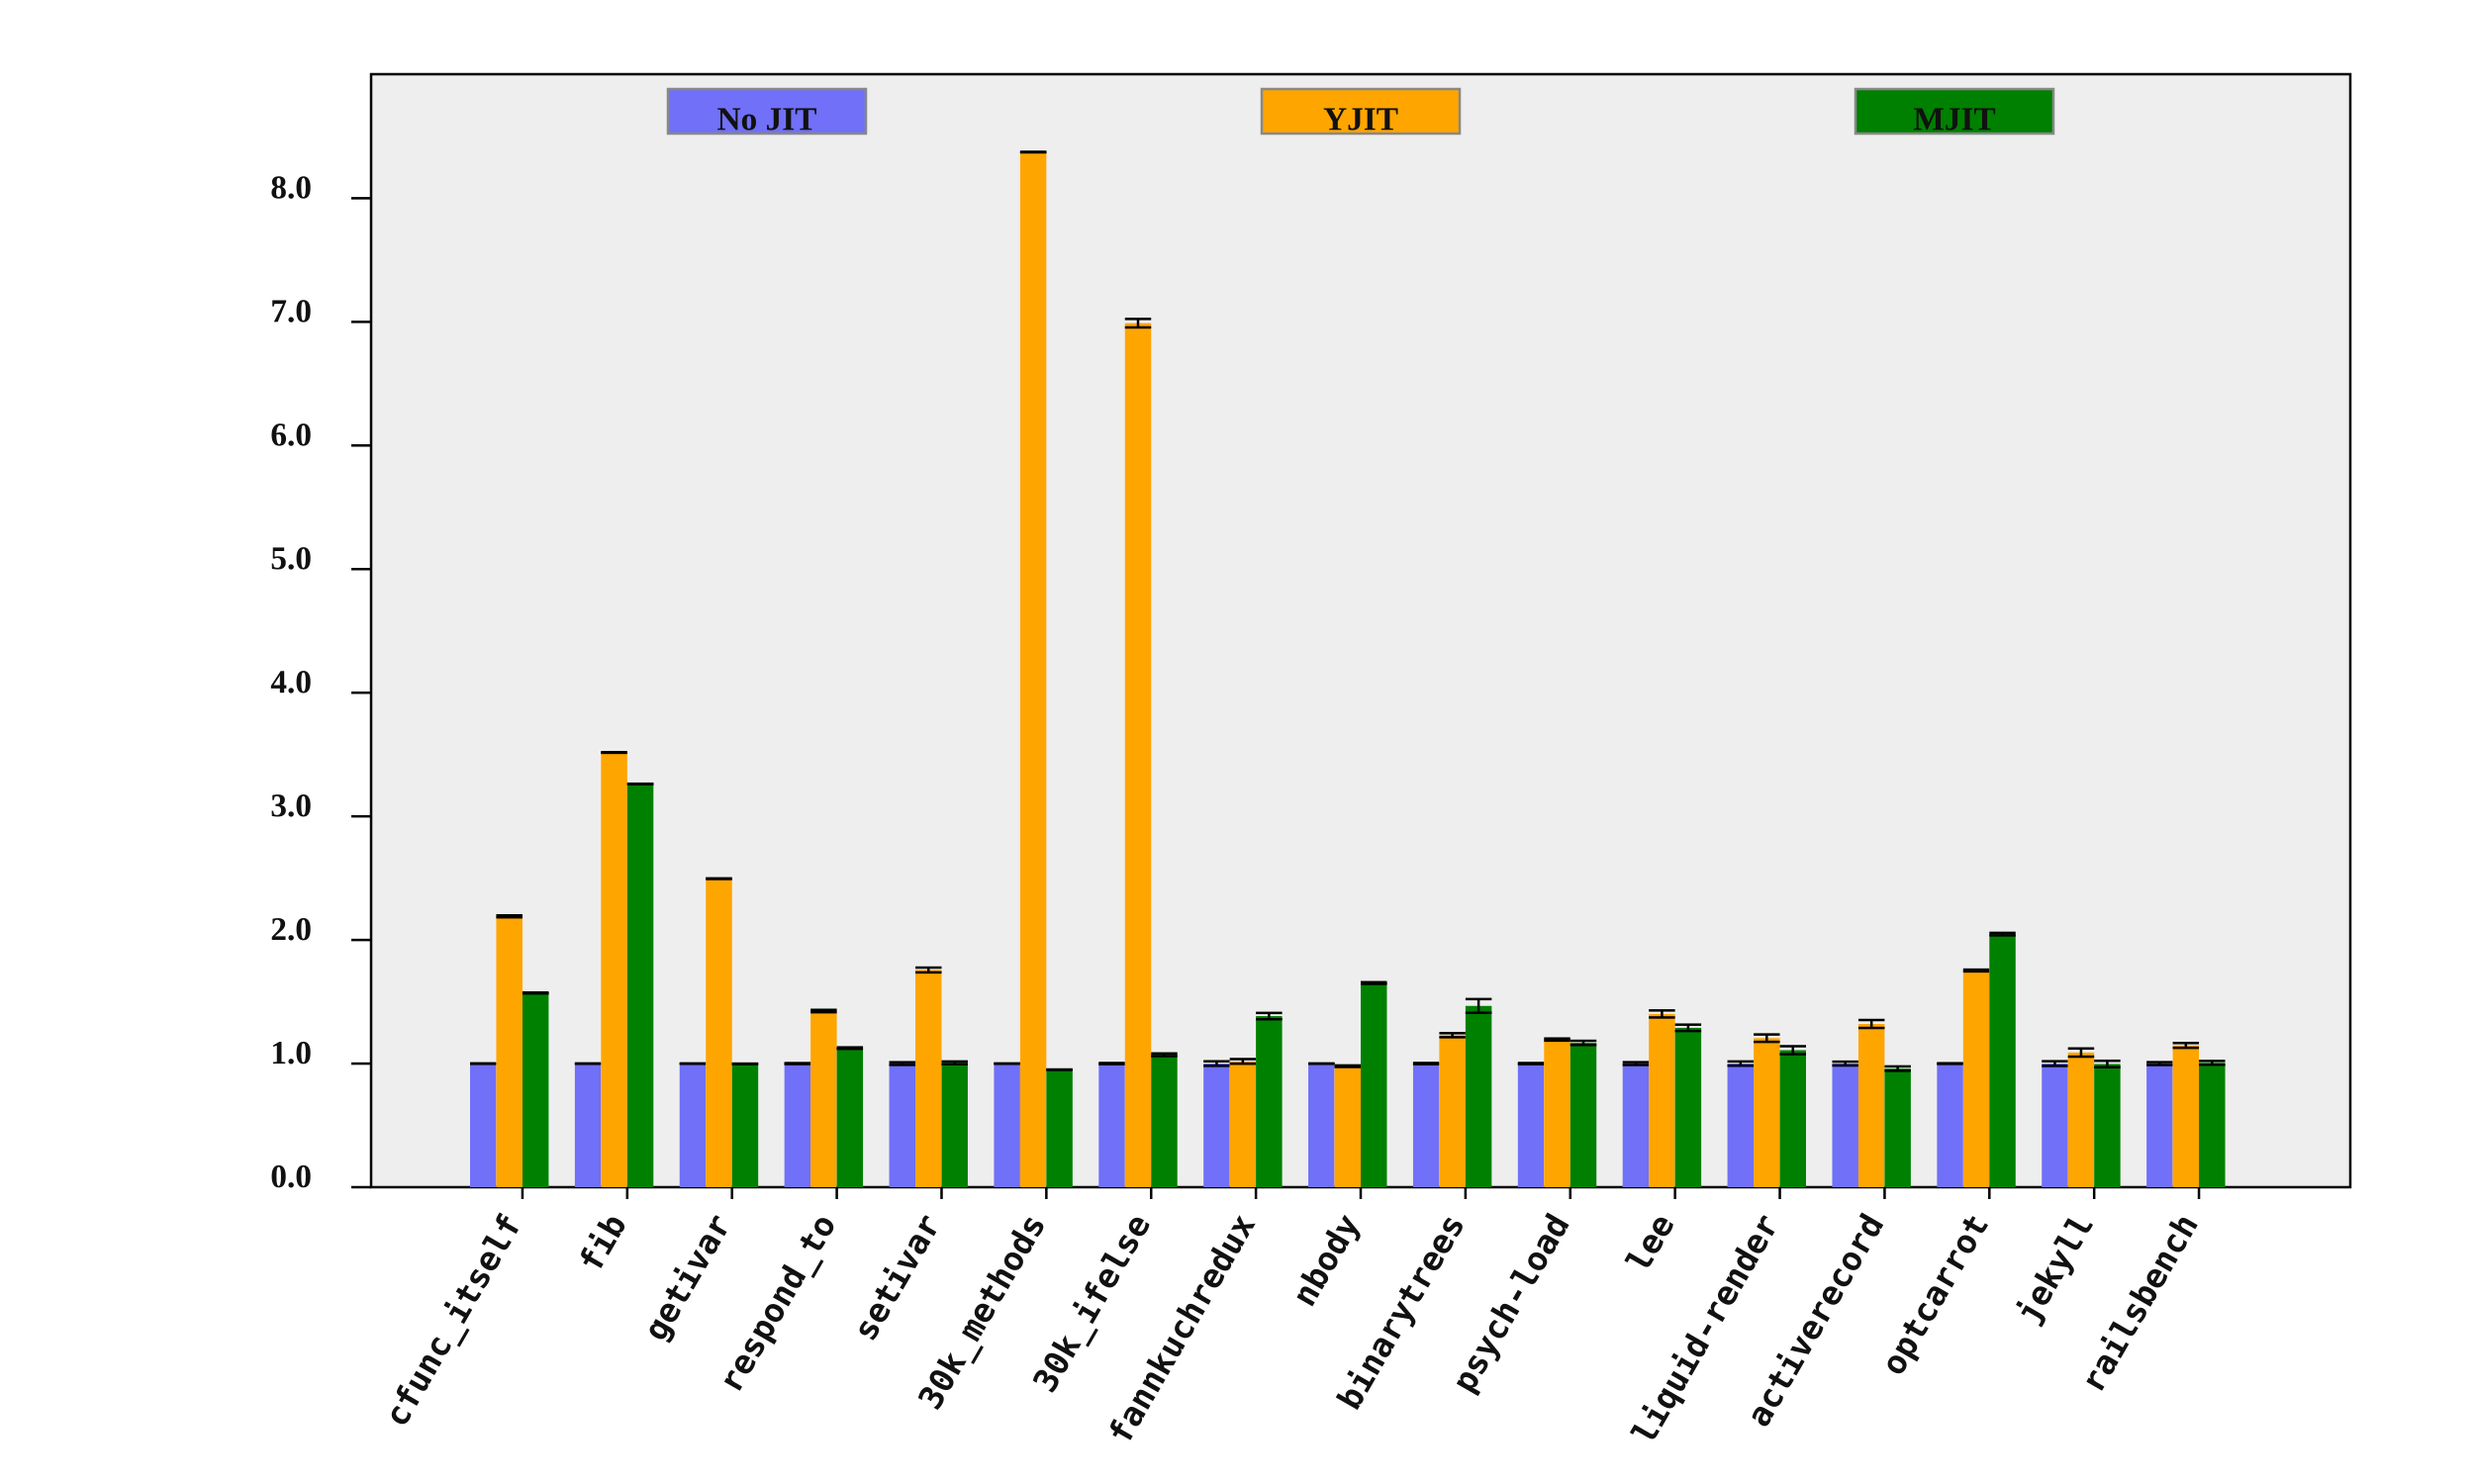
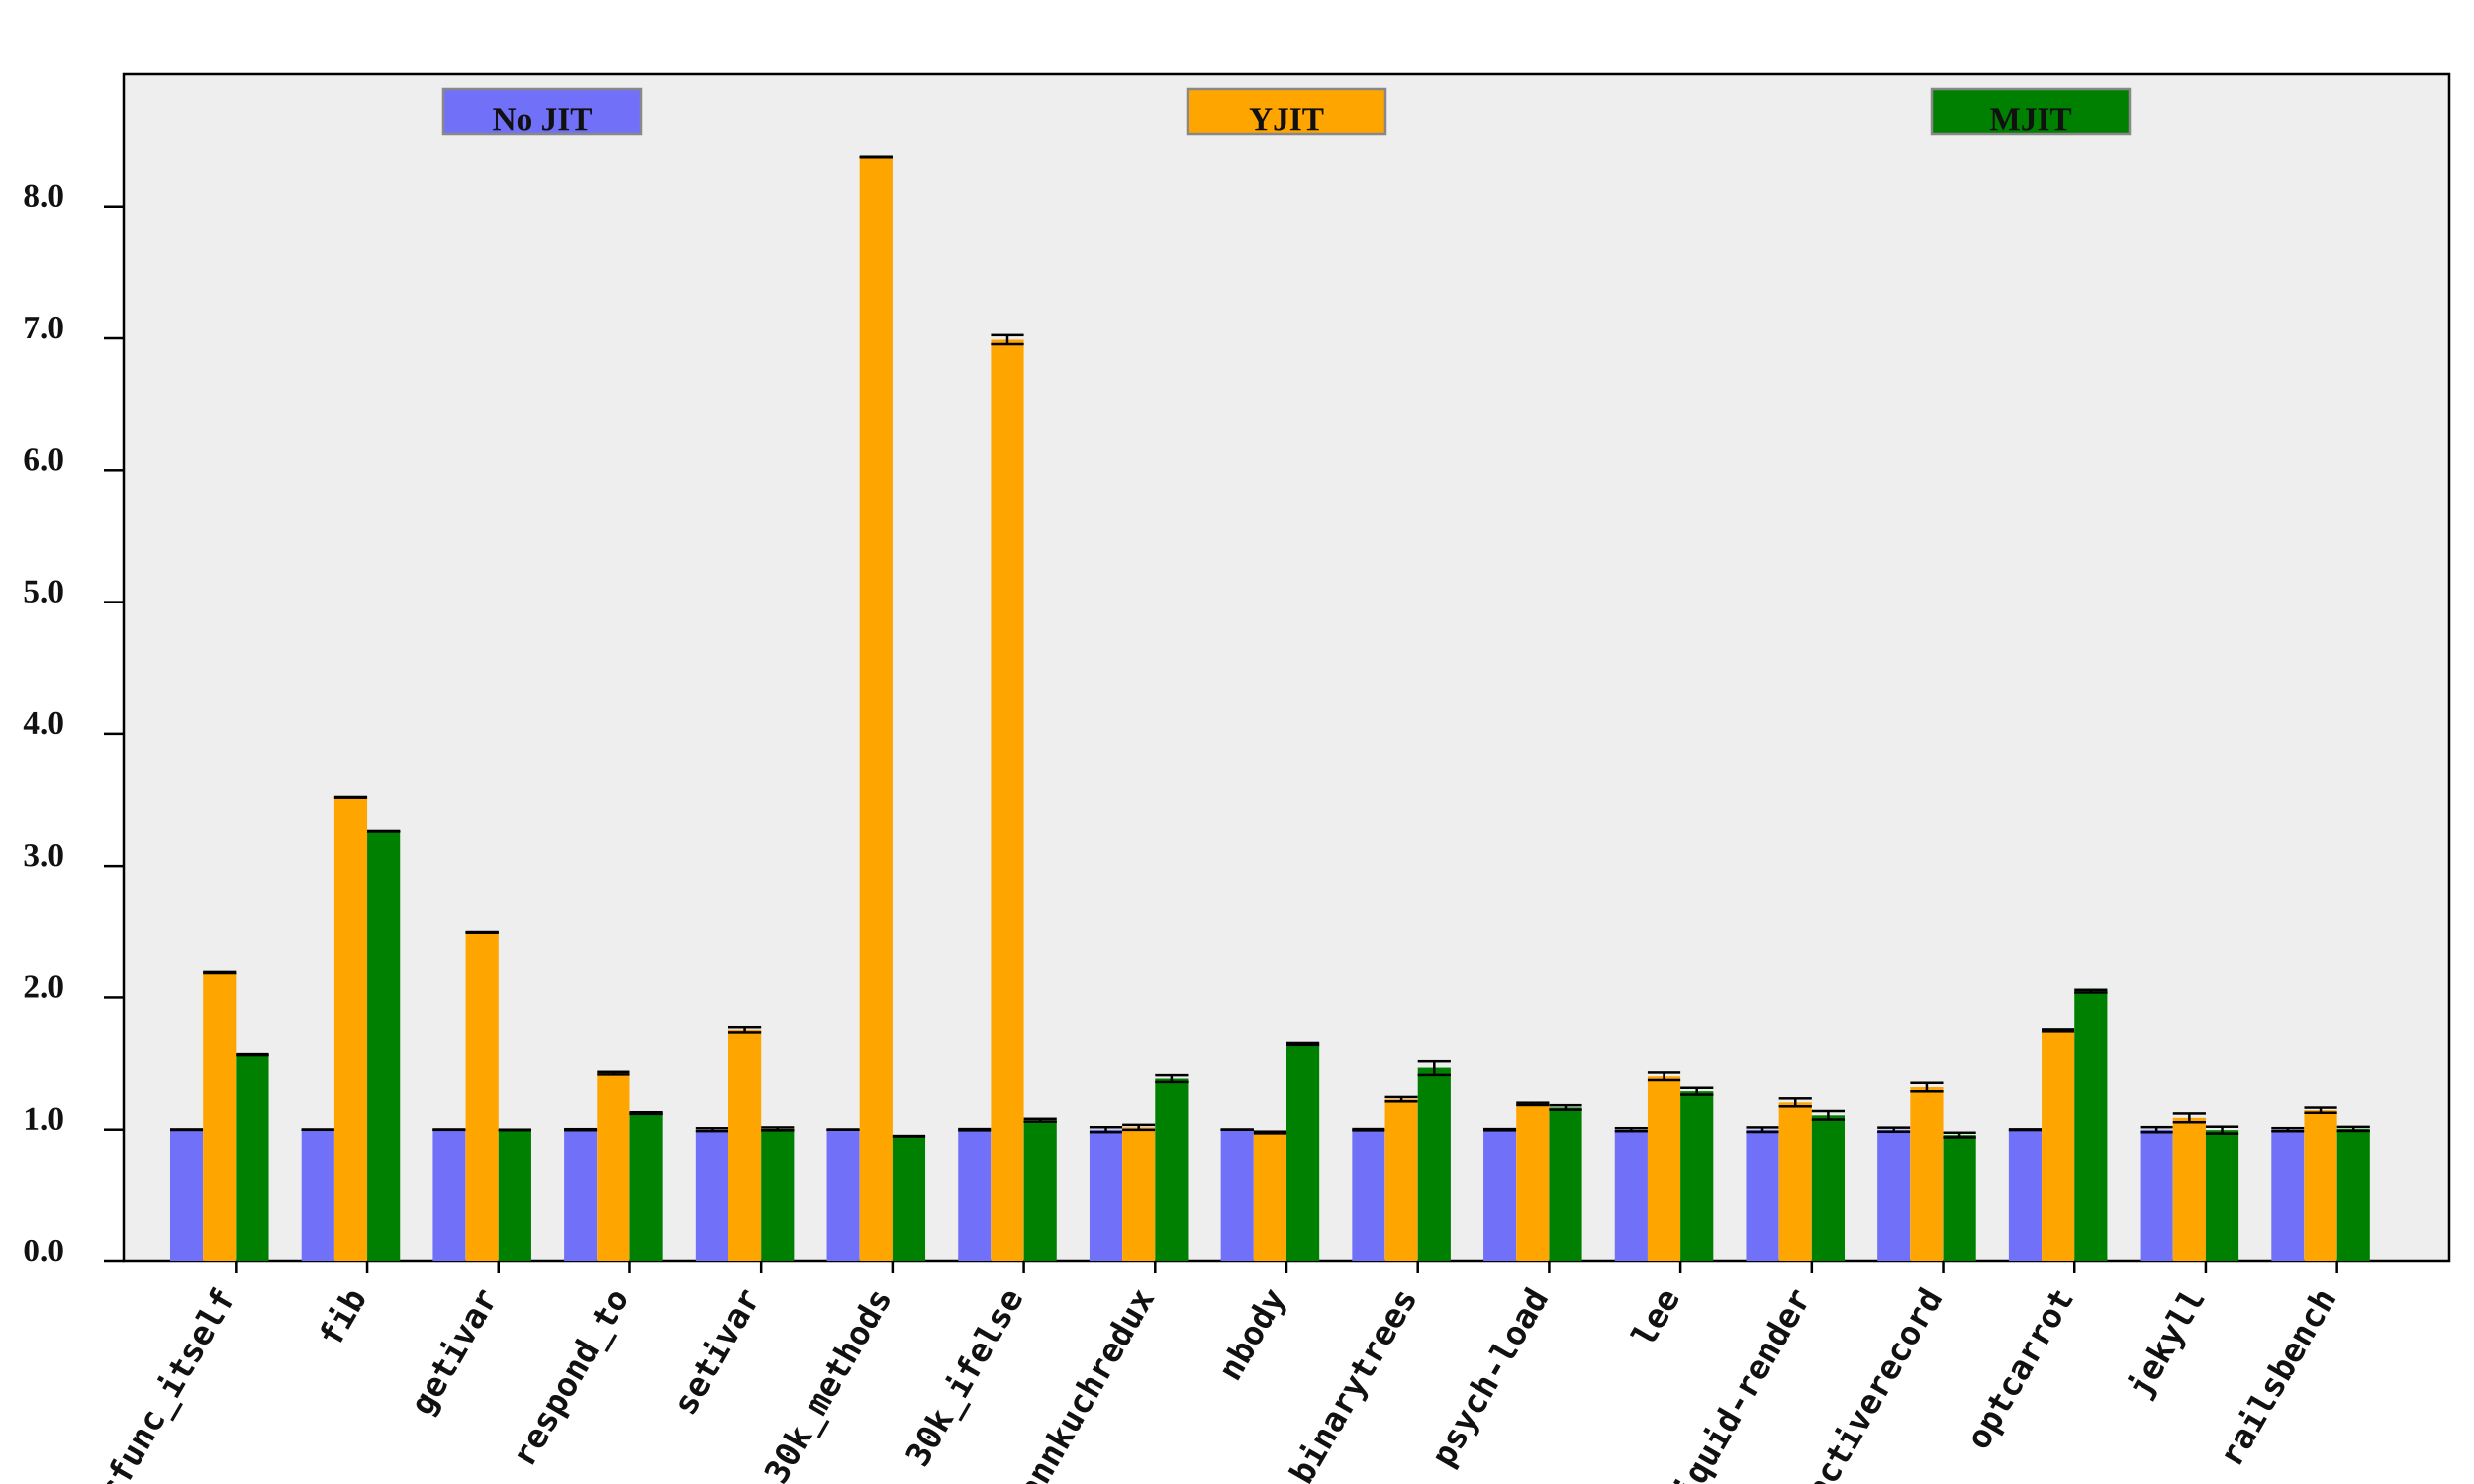
<svg xmlns="http://www.w3.org/2000/svg" viewBox="0 0 1000 600" width="100%" height="100%">
-   <rect x="150.0" y="30.0" width="800" height="450.0" stroke="#000" fill="#EEE" />
-   <line x1="142.0" y1="480.0" x2="150.0" y2="480.0" stroke="#000" />
-   <text x="126.0" y="480.0" text-anchor="end" font-weight="bold" font-size="small" fill="#111">
+   <rect x="50.0" y="30.0" width="940.0" height="480" stroke="#000" fill="#EEE" />
+   <line x1="42.0" y1="510" x2="50.0" y2="510" stroke="#000" />
+   <text x="26" y="510" text-anchor="end" font-weight="bold" font-size="small" fill="#111">
0.0
</text>
-   <line x1="142.0" y1="430.019" x2="150.0" y2="430.019" stroke="#000" />
-   <text x="126.0" y="430.019" text-anchor="end" font-weight="bold" font-size="small" fill="#111">
+   <line x1="42.0" y1="456.687" x2="50.0" y2="456.687" stroke="#000" />
+   <text x="26" y="456.687" text-anchor="end" font-weight="bold" font-size="small" fill="#111">
1.0
</text>
-   <line x1="142.0" y1="380.038" x2="150.0" y2="380.038" stroke="#000" />
-   <text x="126.0" y="380.038" text-anchor="end" font-weight="bold" font-size="small" fill="#111">
+   <line x1="42.0" y1="403.374" x2="50.0" y2="403.374" stroke="#000" />
+   <text x="26" y="403.374" text-anchor="end" font-weight="bold" font-size="small" fill="#111">
2.0
</text>
-   <line x1="142.0" y1="330.057" x2="150.0" y2="330.057" stroke="#000" />
-   <text x="126.0" y="330.057" text-anchor="end" font-weight="bold" font-size="small" fill="#111">
+   <line x1="42.0" y1="350.061" x2="50.0" y2="350.061" stroke="#000" />
+   <text x="26" y="350.061" text-anchor="end" font-weight="bold" font-size="small" fill="#111">
3.0
</text>
-   <line x1="142.0" y1="280.076" x2="150.0" y2="280.076" stroke="#000" />
-   <text x="126.0" y="280.076" text-anchor="end" font-weight="bold" font-size="small" fill="#111">
+   <line x1="42.0" y1="296.748" x2="50.0" y2="296.748" stroke="#000" />
+   <text x="26" y="296.748" text-anchor="end" font-weight="bold" font-size="small" fill="#111">
4.0
</text>
-   <line x1="142.0" y1="230.095" x2="150.0" y2="230.095" stroke="#000" />
-   <text x="126.0" y="230.095" text-anchor="end" font-weight="bold" font-size="small" fill="#111">
+   <line x1="42.0" y1="243.435" x2="50.0" y2="243.435" stroke="#000" />
+   <text x="26" y="243.435" text-anchor="end" font-weight="bold" font-size="small" fill="#111">
5.0
</text>
-   <line x1="142.0" y1="180.114" x2="150.0" y2="180.114" stroke="#000" />
-   <text x="126.0" y="180.114" text-anchor="end" font-weight="bold" font-size="small" fill="#111">
+   <line x1="42.0" y1="190.122" x2="50.0" y2="190.122" stroke="#000" />
+   <text x="26" y="190.122" text-anchor="end" font-weight="bold" font-size="small" fill="#111">
6.0
</text>
-   <line x1="142.0" y1="130.133" x2="150.0" y2="130.133" stroke="#000" />
-   <text x="126.0" y="130.133" text-anchor="end" font-weight="bold" font-size="small" fill="#111">
+   <line x1="42.0" y1="136.809" x2="50.0" y2="136.809" stroke="#000" />
+   <text x="26" y="136.809" text-anchor="end" font-weight="bold" font-size="small" fill="#111">
7.0
</text>
-   <line x1="142.0" y1="80.152" x2="150.0" y2="80.152" stroke="#000" />
-   <text x="126.0" y="80.152" text-anchor="end" font-weight="bold" font-size="small" fill="#111">
+   <line x1="42.0" y1="83.496" x2="50.0" y2="83.496" stroke="#000" />
+   <text x="26" y="83.496" text-anchor="end" font-weight="bold" font-size="small" fill="#111">
8.0
</text>
-   <rect x="270.0" y="36" width="80.0" height="18.0" fill="#7070f8" stroke="#888" />
-   <text x="310.0" y="52.5" font-size="small" text-anchor="middle" font-weight="bold" fill="#111">
+   <rect x="179.2" y="36" width="80.0" height="18.0" fill="#7070f8" stroke="#888" />
+   <text x="219.2" y="52.5" font-size="small" text-anchor="middle" font-weight="bold" fill="#111">
No JIT
</text>
-   <rect x="510.0" y="36" width="80.0" height="18.0" fill="orange" stroke="#888" />
-   <text x="550.0" y="52.5" font-size="small" text-anchor="middle" font-weight="bold" fill="#111">
+   <rect x="480" y="36" width="80.0" height="18.0" fill="orange" stroke="#888" />
+   <text x="520" y="52.5" font-size="small" text-anchor="middle" font-weight="bold" fill="#111">
YJIT
</text>
-   <rect x="750.0" y="36" width="80.0" height="18.0" fill="green" stroke="#888" />
-   <text x="790.0" y="52.5" font-size="small" text-anchor="middle" font-weight="bold" fill="#111">
+   <rect x="780.8" y="36" width="80.0" height="18.0" fill="green" stroke="#888" />
+   <text x="820.8" y="52.5" font-size="small" text-anchor="middle" font-weight="bold" fill="#111">
MJIT
</text>
-   <rect x="190.0" y="430.019" width="10.588" height="49.981" fill="#7070f8" />
-   <line x1="190.0" y1="429.933" x2="200.588" y2="429.933" stroke="#000" />
-   <line x1="190.0" y1="430.105" x2="200.588" y2="430.105" stroke="#000" />
-   <line x1="195.294" y1="429.933" x2="195.294" y2="430.105" stroke="#000" />
-   <rect x="200.588" y="370.489" width="10.588" height="109.511" fill="orange" />
-   <line x1="200.588" y1="370.098" x2="211.176" y2="370.098" stroke="#000" />
-   <line x1="200.588" y1="370.881" x2="211.176" y2="370.881" stroke="#000" />
-   <line x1="205.882" y1="370.098" x2="205.882" y2="370.881" stroke="#000" />
-   <rect x="211.176" y="401.476" width="10.588" height="78.524" fill="green" />
-   <line x1="211.176" y1="401.294" x2="221.765" y2="401.294" stroke="#000" />
-   <line x1="211.176" y1="401.658" x2="221.765" y2="401.658" stroke="#000" />
-   <line x1="216.471" y1="401.294" x2="216.471" y2="401.658" stroke="#000" />
-   <line x1="211.176" y1="480.0" x2="211.176" y2="484.8" stroke="#000" />
-   <text x="211.176" y="494.4" fill="#111" font-size="small" font-family="monospace" font-weight="bold" text-anchor="end" transform="rotate(-60, 211.1765, 494.4)">
+   <rect x="68.8" y="456.687" width="13.271" height="53.313" fill="#7070f8" />
+   <line x1="68.8" y1="456.595" x2="82.071" y2="456.595" stroke="#000" />
+   <line x1="68.8" y1="456.779" x2="82.071" y2="456.779" stroke="#000" />
+   <line x1="75.435" y1="456.595" x2="75.435" y2="456.779" stroke="#000" />
+   <rect x="82.071" y="393.189" width="13.271" height="116.811" fill="orange" />
+   <line x1="82.071" y1="392.771" x2="95.341" y2="392.771" stroke="#000" />
+   <line x1="82.071" y1="393.606" x2="95.341" y2="393.606" stroke="#000" />
+   <line x1="88.706" y1="392.771" x2="88.706" y2="393.606" stroke="#000" />
+   <rect x="95.341" y="426.241" width="13.271" height="83.759" fill="green" />
+   <line x1="95.341" y1="426.047" x2="108.612" y2="426.047" stroke="#000" />
+   <line x1="95.341" y1="426.435" x2="108.612" y2="426.435" stroke="#000" />
+   <line x1="101.976" y1="426.047" x2="101.976" y2="426.435" stroke="#000" />
+   <line x1="95.341" y1="510.0" x2="95.341" y2="514.8" stroke="#000" />
+   <text x="95.341" y="524.4" fill="#111" font-size="small" font-family="monospace" font-weight="bold" text-anchor="end" transform="rotate(-60, 95.34118, 524.4)">
cfunc_itself
</text>
-   <rect x="232.353" y="430.019" width="10.588" height="49.981" fill="#7070f8" />
-   <line x1="232.353" y1="430.002" x2="242.941" y2="430.002" stroke="#000" />
-   <line x1="232.353" y1="430.036" x2="242.941" y2="430.036" stroke="#000" />
-   <line x1="237.647" y1="430.002" x2="237.647" y2="430.036" stroke="#000" />
-   <rect x="242.941" y="304.244" width="10.588" height="175.756" fill="orange" />
-   <line x1="242.941" y1="304.123" x2="253.529" y2="304.123" stroke="#000" />
-   <line x1="242.941" y1="304.365" x2="253.529" y2="304.365" stroke="#000" />
-   <line x1="248.235" y1="304.123" x2="248.235" y2="304.365" stroke="#000" />
-   <rect x="253.529" y="316.946" width="10.588" height="163.054" fill="green" />
-   <line x1="253.529" y1="316.864" x2="264.118" y2="316.864" stroke="#000" />
-   <line x1="253.529" y1="317.028" x2="264.118" y2="317.028" stroke="#000" />
-   <line x1="258.824" y1="316.864" x2="258.824" y2="317.028" stroke="#000" />
-   <line x1="253.529" y1="480.0" x2="253.529" y2="484.8" stroke="#000" />
-   <text x="253.529" y="494.4" fill="#111" font-size="small" font-family="monospace" font-weight="bold" text-anchor="end" transform="rotate(-60, 253.5294, 494.4)">
+   <rect x="121.882" y="456.687" width="13.271" height="53.313" fill="#7070f8" />
+   <line x1="121.882" y1="456.668" x2="135.153" y2="456.668" stroke="#000" />
+   <line x1="121.882" y1="456.706" x2="135.153" y2="456.706" stroke="#000" />
+   <line x1="128.518" y1="456.668" x2="128.518" y2="456.706" stroke="#000" />
+   <rect x="135.153" y="322.527" width="13.271" height="187.473" fill="orange" />
+   <line x1="135.153" y1="322.398" x2="148.424" y2="322.398" stroke="#000" />
+   <line x1="135.153" y1="322.656" x2="148.424" y2="322.656" stroke="#000" />
+   <line x1="141.788" y1="322.398" x2="141.788" y2="322.656" stroke="#000" />
+   <rect x="148.424" y="336.076" width="13.271" height="173.924" fill="green" />
+   <line x1="148.424" y1="335.988" x2="161.694" y2="335.988" stroke="#000" />
+   <line x1="148.424" y1="336.163" x2="161.694" y2="336.163" stroke="#000" />
+   <line x1="155.059" y1="335.988" x2="155.059" y2="336.163" stroke="#000" />
+   <line x1="148.424" y1="510.0" x2="148.424" y2="514.8" stroke="#000" />
+   <text x="148.424" y="524.4" fill="#111" font-size="small" font-family="monospace" font-weight="bold" text-anchor="end" transform="rotate(-60, 148.4235, 524.4)">
fib
</text>
-   <rect x="274.706" y="430.019" width="10.588" height="49.981" fill="#7070f8" />
-   <line x1="274.706" y1="429.976" x2="285.294" y2="429.976" stroke="#000" />
-   <line x1="274.706" y1="430.062" x2="285.294" y2="430.062" stroke="#000" />
-   <line x1="280.0" y1="429.976" x2="280.0" y2="430.062" stroke="#000" />
-   <rect x="285.294" y="355.262" width="10.588" height="124.738" fill="orange" />
-   <line x1="285.294" y1="355.137" x2="295.882" y2="355.137" stroke="#000" />
-   <line x1="285.294" y1="355.387" x2="295.882" y2="355.387" stroke="#000" />
-   <line x1="290.588" y1="355.137" x2="290.588" y2="355.387" stroke="#000" />
-   <rect x="295.882" y="430.111" width="10.588" height="49.889" fill="green" />
-   <line x1="295.882" y1="430.027" x2="306.471" y2="430.027" stroke="#000" />
-   <line x1="295.882" y1="430.195" x2="306.471" y2="430.195" stroke="#000" />
-   <line x1="301.176" y1="430.027" x2="301.176" y2="430.195" stroke="#000" />
-   <line x1="295.882" y1="480.0" x2="295.882" y2="484.8" stroke="#000" />
-   <text x="295.882" y="494.4" fill="#111" font-size="small" font-family="monospace" font-weight="bold" text-anchor="end" transform="rotate(-60, 295.8824, 494.4)">
+   <rect x="174.965" y="456.687" width="13.271" height="53.313" fill="#7070f8" />
+   <line x1="174.965" y1="456.641" x2="188.235" y2="456.641" stroke="#000" />
+   <line x1="174.965" y1="456.733" x2="188.235" y2="456.733" stroke="#000" />
+   <line x1="181.6" y1="456.641" x2="181.6" y2="456.733" stroke="#000" />
+   <rect x="188.235" y="376.946" width="13.271" height="133.054" fill="orange" />
+   <line x1="188.235" y1="376.813" x2="201.506" y2="376.813" stroke="#000" />
+   <line x1="188.235" y1="377.08" x2="201.506" y2="377.08" stroke="#000" />
+   <line x1="194.871" y1="376.813" x2="194.871" y2="377.08" stroke="#000" />
+   <rect x="201.506" y="456.785" width="13.271" height="53.215" fill="green" />
+   <line x1="201.506" y1="456.696" x2="214.776" y2="456.696" stroke="#000" />
+   <line x1="201.506" y1="456.874" x2="214.776" y2="456.874" stroke="#000" />
+   <line x1="208.141" y1="456.696" x2="208.141" y2="456.874" stroke="#000" />
+   <line x1="201.506" y1="510.0" x2="201.506" y2="514.8" stroke="#000" />
+   <text x="201.506" y="524.4" fill="#111" font-size="small" font-family="monospace" font-weight="bold" text-anchor="end" transform="rotate(-60, 201.5059, 524.4)">
getivar
</text>
-   <rect x="317.059" y="430.019" width="10.588" height="49.981" fill="#7070f8" />
-   <line x1="317.059" y1="429.826" x2="327.647" y2="429.826" stroke="#000" />
-   <line x1="317.059" y1="430.212" x2="327.647" y2="430.212" stroke="#000" />
-   <line x1="322.353" y1="429.826" x2="322.353" y2="430.212" stroke="#000" />
-   <rect x="327.647" y="408.78" width="10.588" height="71.22" fill="orange" />
-   <line x1="327.647" y1="408.299" x2="338.235" y2="408.299" stroke="#000" />
-   <line x1="327.647" y1="409.26" x2="338.235" y2="409.26" stroke="#000" />
-   <line x1="332.941" y1="408.299" x2="332.941" y2="409.26" stroke="#000" />
-   <rect x="338.235" y="423.763" width="10.588" height="56.237" fill="green" />
-   <line x1="338.235" y1="423.466" x2="348.824" y2="423.466" stroke="#000" />
-   <line x1="338.235" y1="424.06" x2="348.824" y2="424.06" stroke="#000" />
-   <line x1="343.529" y1="423.466" x2="343.529" y2="424.06" stroke="#000" />
-   <line x1="338.235" y1="480.0" x2="338.235" y2="484.8" stroke="#000" />
-   <text x="338.235" y="494.4" fill="#111" font-size="small" font-family="monospace" font-weight="bold" text-anchor="end" transform="rotate(-60, 338.2353, 494.4)">
+   <rect x="228.047" y="456.687" width="13.271" height="53.313" fill="#7070f8" />
+   <line x1="228.047" y1="456.481" x2="241.318" y2="456.481" stroke="#000" />
+   <line x1="228.047" y1="456.893" x2="241.318" y2="456.893" stroke="#000" />
+   <line x1="234.682" y1="456.481" x2="234.682" y2="456.893" stroke="#000" />
+   <rect x="241.318" y="434.032" width="13.271" height="75.968" fill="orange" />
+   <line x1="241.318" y1="433.519" x2="254.588" y2="433.519" stroke="#000" />
+   <line x1="241.318" y1="434.544" x2="254.588" y2="434.544" stroke="#000" />
+   <line x1="247.953" y1="433.519" x2="247.953" y2="434.544" stroke="#000" />
+   <rect x="254.588" y="450.013" width="13.271" height="59.987" fill="green" />
+   <line x1="254.588" y1="449.697" x2="267.859" y2="449.697" stroke="#000" />
+   <line x1="254.588" y1="450.33" x2="267.859" y2="450.33" stroke="#000" />
+   <line x1="261.224" y1="449.697" x2="261.224" y2="450.33" stroke="#000" />
+   <line x1="254.588" y1="510.0" x2="254.588" y2="514.8" stroke="#000" />
+   <text x="254.588" y="524.4" fill="#111" font-size="small" font-family="monospace" font-weight="bold" text-anchor="end" transform="rotate(-60, 254.5882, 524.4)">
respond_to
</text>
-   <rect x="359.412" y="430.019" width="10.588" height="49.981" fill="#7070f8" />
-   <line x1="359.412" y1="429.485" x2="370" y2="429.485" stroke="#000" />
-   <line x1="359.412" y1="430.553" x2="370" y2="430.553" stroke="#000" />
-   <line x1="364.706" y1="429.485" x2="364.706" y2="430.553" stroke="#000" />
-   <rect x="370" y="392.181" width="10.588" height="87.819" fill="orange" />
-   <line x1="370" y1="391.209" x2="380.588" y2="391.209" stroke="#000" />
-   <line x1="370" y1="393.153" x2="380.588" y2="393.153" stroke="#000" />
-   <line x1="375.294" y1="391.209" x2="375.294" y2="393.153" stroke="#000" />
-   <rect x="380.588" y="429.706" width="10.588" height="50.294" fill="green" />
-   <line x1="380.588" y1="429.167" x2="391.176" y2="429.167" stroke="#000" />
-   <line x1="380.588" y1="430.245" x2="391.176" y2="430.245" stroke="#000" />
-   <line x1="385.882" y1="429.167" x2="385.882" y2="430.245" stroke="#000" />
-   <line x1="380.588" y1="480.0" x2="380.588" y2="484.8" stroke="#000" />
-   <text x="380.588" y="494.4" fill="#111" font-size="small" font-family="monospace" font-weight="bold" text-anchor="end" transform="rotate(-60, 380.5882, 494.4)">
+   <rect x="281.129" y="456.687" width="13.271" height="53.313" fill="#7070f8" />
+   <line x1="281.129" y1="456.117" x2="294.4" y2="456.117" stroke="#000" />
+   <line x1="281.129" y1="457.256" x2="294.4" y2="457.256" stroke="#000" />
+   <line x1="287.765" y1="456.117" x2="287.765" y2="457.256" stroke="#000" />
+   <rect x="294.4" y="416.327" width="13.271" height="93.673" fill="orange" />
+   <line x1="294.4" y1="415.29" x2="307.671" y2="415.29" stroke="#000" />
+   <line x1="294.4" y1="417.363" x2="307.671" y2="417.363" stroke="#000" />
+   <line x1="301.035" y1="415.29" x2="301.035" y2="417.363" stroke="#000" />
+   <rect x="307.671" y="456.353" width="13.271" height="53.647" fill="green" />
+   <line x1="307.671" y1="455.779" x2="320.941" y2="455.779" stroke="#000" />
+   <line x1="307.671" y1="456.928" x2="320.941" y2="456.928" stroke="#000" />
+   <line x1="314.306" y1="455.779" x2="314.306" y2="456.928" stroke="#000" />
+   <line x1="307.671" y1="510.0" x2="307.671" y2="514.8" stroke="#000" />
+   <text x="307.671" y="524.4" fill="#111" font-size="small" font-family="monospace" font-weight="bold" text-anchor="end" transform="rotate(-60, 307.6706, 524.4)">
setivar
</text>
-   <rect x="401.765" y="430.019" width="10.588" height="49.981" fill="#7070f8" />
-   <line x1="401.765" y1="430.014" x2="412.353" y2="430.014" stroke="#000" />
-   <line x1="401.765" y1="430.024" x2="412.353" y2="430.024" stroke="#000" />
-   <line x1="407.059" y1="430.014" x2="407.059" y2="430.024" stroke="#000" />
-   <rect x="412.353" y="61.5" width="10.588" height="418.5" fill="orange" />
-   <line x1="412.353" y1="61.399" x2="422.941" y2="61.399" stroke="#000" />
-   <line x1="412.353" y1="61.601" x2="422.941" y2="61.601" stroke="#000" />
-   <line x1="417.647" y1="61.399" x2="417.647" y2="61.601" stroke="#000" />
-   <rect x="422.941" y="432.479" width="10.588" height="47.521" fill="green" />
-   <line x1="422.941" y1="432.407" x2="433.529" y2="432.407" stroke="#000" />
-   <line x1="422.941" y1="432.551" x2="433.529" y2="432.551" stroke="#000" />
-   <line x1="428.235" y1="432.407" x2="428.235" y2="432.551" stroke="#000" />
-   <line x1="422.941" y1="480.0" x2="422.941" y2="484.8" stroke="#000" />
-   <text x="422.941" y="494.4" fill="#111" font-size="small" font-family="monospace" font-weight="bold" text-anchor="end" transform="rotate(-60, 422.9412, 494.4)">
+   <rect x="334.212" y="456.687" width="13.271" height="53.313" fill="#7070f8" />
+   <line x1="334.212" y1="456.681" x2="347.482" y2="456.681" stroke="#000" />
+   <line x1="334.212" y1="456.693" x2="347.482" y2="456.693" stroke="#000" />
+   <line x1="340.847" y1="456.681" x2="340.847" y2="456.693" stroke="#000" />
+   <rect x="347.482" y="63.6" width="13.271" height="446.4" fill="orange" />
+   <line x1="347.482" y1="63.492" x2="360.753" y2="63.492" stroke="#000" />
+   <line x1="347.482" y1="63.708" x2="360.753" y2="63.708" stroke="#000" />
+   <line x1="354.118" y1="63.492" x2="354.118" y2="63.708" stroke="#000" />
+   <rect x="360.753" y="459.311" width="13.271" height="50.689" fill="green" />
+   <line x1="360.753" y1="459.234" x2="374.024" y2="459.234" stroke="#000" />
+   <line x1="360.753" y1="459.387" x2="374.024" y2="459.387" stroke="#000" />
+   <line x1="367.388" y1="459.234" x2="367.388" y2="459.387" stroke="#000" />
+   <line x1="360.753" y1="510.0" x2="360.753" y2="514.8" stroke="#000" />
+   <text x="360.753" y="524.4" fill="#111" font-size="small" font-family="monospace" font-weight="bold" text-anchor="end" transform="rotate(-60, 360.7529, 524.4)">
30k_methods
</text>
-   <rect x="444.118" y="430.019" width="10.588" height="49.981" fill="#7070f8" />
-   <line x1="444.118" y1="429.786" x2="454.706" y2="429.786" stroke="#000" />
-   <line x1="444.118" y1="430.252" x2="454.706" y2="430.252" stroke="#000" />
-   <line x1="449.412" y1="429.786" x2="449.412" y2="430.252" stroke="#000" />
-   <rect x="454.706" y="130.665" width="10.588" height="349.335" fill="orange" />
-   <line x1="454.706" y1="128.945" x2="465.294" y2="128.945" stroke="#000" />
-   <line x1="454.706" y1="132.385" x2="465.294" y2="132.385" stroke="#000" />
-   <line x1="460" y1="128.945" x2="460" y2="132.385" stroke="#000" />
-   <rect x="465.294" y="426.459" width="10.588" height="53.541" fill="green" />
-   <line x1="465.294" y1="425.922" x2="475.882" y2="425.922" stroke="#000" />
-   <line x1="465.294" y1="426.995" x2="475.882" y2="426.995" stroke="#000" />
-   <line x1="470.588" y1="425.922" x2="470.588" y2="426.995" stroke="#000" />
-   <line x1="465.294" y1="480.0" x2="465.294" y2="484.8" stroke="#000" />
-   <text x="465.294" y="494.4" fill="#111" font-size="small" font-family="monospace" font-weight="bold" text-anchor="end" transform="rotate(-60, 465.2941, 494.4)">
+   <rect x="387.294" y="456.687" width="13.271" height="53.313" fill="#7070f8" />
+   <line x1="387.294" y1="456.439" x2="400.565" y2="456.439" stroke="#000" />
+   <line x1="387.294" y1="456.935" x2="400.565" y2="456.935" stroke="#000" />
+   <line x1="393.929" y1="456.439" x2="393.929" y2="456.935" stroke="#000" />
+   <rect x="400.565" y="137.376" width="13.271" height="372.624" fill="orange" />
+   <line x1="400.565" y1="135.542" x2="413.835" y2="135.542" stroke="#000" />
+   <line x1="400.565" y1="139.211" x2="413.835" y2="139.211" stroke="#000" />
+   <line x1="407.2" y1="135.542" x2="407.2" y2="139.211" stroke="#000" />
+   <rect x="413.835" y="452.889" width="13.271" height="57.111" fill="green" />
+   <line x1="413.835" y1="452.317" x2="427.106" y2="452.317" stroke="#000" />
+   <line x1="413.835" y1="453.462" x2="427.106" y2="453.462" stroke="#000" />
+   <line x1="420.471" y1="452.317" x2="420.471" y2="453.462" stroke="#000" />
+   <line x1="413.835" y1="510.0" x2="413.835" y2="514.8" stroke="#000" />
+   <text x="413.835" y="524.4" fill="#111" font-size="small" font-family="monospace" font-weight="bold" text-anchor="end" transform="rotate(-60, 413.8353, 524.4)">
30k_ifelse
</text>
-   <rect x="486.471" y="430.019" width="10.588" height="49.981" fill="#7070f8" />
-   <line x1="486.471" y1="429.099" x2="497.059" y2="429.099" stroke="#000" />
-   <line x1="486.471" y1="430.939" x2="497.059" y2="430.939" stroke="#000" />
-   <line x1="491.765" y1="429.099" x2="491.765" y2="430.939" stroke="#000" />
-   <rect x="497.059" y="429.136" width="10.588" height="50.864" fill="orange" />
-   <line x1="497.059" y1="428.199" x2="507.647" y2="428.199" stroke="#000" />
-   <line x1="497.059" y1="430.073" x2="507.647" y2="430.073" stroke="#000" />
-   <line x1="502.353" y1="428.199" x2="502.353" y2="430.073" stroke="#000" />
-   <rect x="507.647" y="410.818" width="10.588" height="69.182" fill="green" />
-   <line x1="507.647" y1="409.543" x2="518.235" y2="409.543" stroke="#000" />
-   <line x1="507.647" y1="412.094" x2="518.235" y2="412.094" stroke="#000" />
-   <line x1="512.941" y1="409.543" x2="512.941" y2="412.094" stroke="#000" />
-   <line x1="507.647" y1="480.0" x2="507.647" y2="484.8" stroke="#000" />
-   <text x="507.647" y="494.4" fill="#111" font-size="small" font-family="monospace" font-weight="bold" text-anchor="end" transform="rotate(-60, 507.6471, 494.4)">
+   <rect x="440.376" y="456.687" width="13.271" height="53.313" fill="#7070f8" />
+   <line x1="440.376" y1="455.705" x2="453.647" y2="455.705" stroke="#000" />
+   <line x1="440.376" y1="457.669" x2="453.647" y2="457.669" stroke="#000" />
+   <line x1="447.012" y1="455.705" x2="447.012" y2="457.669" stroke="#000" />
+   <rect x="453.647" y="455.745" width="13.271" height="54.255" fill="orange" />
+   <line x1="453.647" y1="454.745" x2="466.918" y2="454.745" stroke="#000" />
+   <line x1="453.647" y1="456.744" x2="466.918" y2="456.744" stroke="#000" />
+   <line x1="460.282" y1="454.745" x2="460.282" y2="456.744" stroke="#000" />
+   <rect x="466.918" y="436.206" width="13.271" height="73.794" fill="green" />
+   <line x1="466.918" y1="434.846" x2="480.188" y2="434.846" stroke="#000" />
+   <line x1="466.918" y1="437.567" x2="480.188" y2="437.567" stroke="#000" />
+   <line x1="473.553" y1="434.846" x2="473.553" y2="437.567" stroke="#000" />
+   <line x1="466.918" y1="510.0" x2="466.918" y2="514.8" stroke="#000" />
+   <text x="466.918" y="524.4" fill="#111" font-size="small" font-family="monospace" font-weight="bold" text-anchor="end" transform="rotate(-60, 466.9176, 524.4)">
fannkuchredux
</text>
-   <rect x="528.824" y="430.019" width="10.588" height="49.981" fill="#7070f8" />
-   <line x1="528.824" y1="430.009" x2="539.412" y2="430.009" stroke="#000" />
-   <line x1="528.824" y1="430.029" x2="539.412" y2="430.029" stroke="#000" />
-   <line x1="534.118" y1="430.009" x2="534.118" y2="430.029" stroke="#000" />
-   <rect x="539.412" y="431.08" width="10.588" height="48.92" fill="orange" />
-   <line x1="539.412" y1="430.764" x2="550.0" y2="430.764" stroke="#000" />
-   <line x1="539.412" y1="431.397" x2="550.0" y2="431.397" stroke="#000" />
-   <line x1="544.706" y1="430.764" x2="544.706" y2="431.397" stroke="#000" />
-   <rect x="550" y="397.46" width="10.588" height="82.54" fill="green" />
-   <line x1="550" y1="397.115" x2="560.588" y2="397.115" stroke="#000" />
-   <line x1="550" y1="397.805" x2="560.588" y2="397.805" stroke="#000" />
-   <line x1="555.294" y1="397.115" x2="555.294" y2="397.805" stroke="#000" />
-   <line x1="550" y1="480.0" x2="550" y2="484.8" stroke="#000" />
-   <text x="550" y="494.4" fill="#111" font-size="small" font-family="monospace" font-weight="bold" text-anchor="end" transform="rotate(-60, 550, 494.4)">
+   <rect x="493.459" y="456.687" width="13.271" height="53.313" fill="#7070f8" />
+   <line x1="493.459" y1="456.677" x2="506.729" y2="456.677" stroke="#000" />
+   <line x1="493.459" y1="456.697" x2="506.729" y2="456.697" stroke="#000" />
+   <line x1="500.094" y1="456.677" x2="500.094" y2="456.697" stroke="#000" />
+   <rect x="506.729" y="457.819" width="13.271" height="52.181" fill="orange" />
+   <line x1="506.729" y1="457.482" x2="520.0" y2="457.482" stroke="#000" />
+   <line x1="506.729" y1="458.156" x2="520.0" y2="458.156" stroke="#000" />
+   <line x1="513.365" y1="457.482" x2="513.365" y2="458.156" stroke="#000" />
+   <rect x="520" y="421.957" width="13.271" height="88.043" fill="green" />
+   <line x1="520" y1="421.589" x2="533.271" y2="421.589" stroke="#000" />
+   <line x1="520" y1="422.326" x2="533.271" y2="422.326" stroke="#000" />
+   <line x1="526.635" y1="421.589" x2="526.635" y2="422.326" stroke="#000" />
+   <line x1="520" y1="510.0" x2="520" y2="514.8" stroke="#000" />
+   <text x="520" y="524.4" fill="#111" font-size="small" font-family="monospace" font-weight="bold" text-anchor="end" transform="rotate(-60, 520, 524.4)">
nbody
</text>
-   <rect x="571.176" y="430.019" width="10.588" height="49.981" fill="#7070f8" />
-   <line x1="571.176" y1="429.777" x2="581.765" y2="429.777" stroke="#000" />
-   <line x1="571.176" y1="430.261" x2="581.765" y2="430.261" stroke="#000" />
-   <line x1="576.471" y1="429.777" x2="576.471" y2="430.261" stroke="#000" />
-   <rect x="581.765" y="418.547" width="10.588" height="61.453" fill="orange" />
-   <line x1="581.765" y1="417.733" x2="592.353" y2="417.733" stroke="#000" />
-   <line x1="581.765" y1="419.361" x2="592.353" y2="419.361" stroke="#000" />
-   <line x1="587.059" y1="417.733" x2="587.059" y2="419.361" stroke="#000" />
-   <rect x="592.353" y="406.708" width="10.588" height="73.292" fill="green" />
-   <line x1="592.353" y1="403.946" x2="602.941" y2="403.946" stroke="#000" />
-   <line x1="592.353" y1="409.47" x2="602.941" y2="409.47" stroke="#000" />
-   <line x1="597.647" y1="403.946" x2="597.647" y2="409.47" stroke="#000" />
-   <line x1="592.353" y1="480.0" x2="592.353" y2="484.8" stroke="#000" />
-   <text x="592.353" y="494.4" fill="#111" font-size="small" font-family="monospace" font-weight="bold" text-anchor="end" transform="rotate(-60, 592.3529, 494.4)">
+   <rect x="546.541" y="456.687" width="13.271" height="53.313" fill="#7070f8" />
+   <line x1="546.541" y1="456.429" x2="559.812" y2="456.429" stroke="#000" />
+   <line x1="546.541" y1="456.945" x2="559.812" y2="456.945" stroke="#000" />
+   <line x1="553.176" y1="456.429" x2="553.176" y2="456.945" stroke="#000" />
+   <rect x="559.812" y="444.45" width="13.271" height="65.55" fill="orange" />
+   <line x1="559.812" y1="443.582" x2="573.082" y2="443.582" stroke="#000" />
+   <line x1="559.812" y1="445.318" x2="573.082" y2="445.318" stroke="#000" />
+   <line x1="566.447" y1="443.582" x2="566.447" y2="445.318" stroke="#000" />
+   <rect x="573.082" y="431.822" width="13.271" height="78.178" fill="green" />
+   <line x1="573.082" y1="428.875" x2="586.353" y2="428.875" stroke="#000" />
+   <line x1="573.082" y1="434.768" x2="586.353" y2="434.768" stroke="#000" />
+   <line x1="579.718" y1="428.875" x2="579.718" y2="434.768" stroke="#000" />
+   <line x1="573.082" y1="510.0" x2="573.082" y2="514.8" stroke="#000" />
+   <text x="573.082" y="524.4" fill="#111" font-size="small" font-family="monospace" font-weight="bold" text-anchor="end" transform="rotate(-60, 573.0824, 524.4)">
binarytrees
</text>
-   <rect x="613.529" y="430.019" width="10.588" height="49.981" fill="#7070f8" />
-   <line x1="613.529" y1="429.792" x2="624.118" y2="429.792" stroke="#000" />
-   <line x1="613.529" y1="430.246" x2="624.118" y2="430.246" stroke="#000" />
-   <line x1="618.824" y1="429.792" x2="618.824" y2="430.246" stroke="#000" />
-   <rect x="624.118" y="420.307" width="10.588" height="59.693" fill="orange" />
-   <line x1="624.118" y1="419.886" x2="634.706" y2="419.886" stroke="#000" />
-   <line x1="624.118" y1="420.728" x2="634.706" y2="420.728" stroke="#000" />
-   <line x1="629.412" y1="419.886" x2="629.412" y2="420.728" stroke="#000" />
-   <rect x="634.706" y="421.654" width="10.588" height="58.346" fill="green" />
-   <line x1="634.706" y1="420.815" x2="645.294" y2="420.815" stroke="#000" />
-   <line x1="634.706" y1="422.493" x2="645.294" y2="422.493" stroke="#000" />
-   <line x1="640" y1="420.815" x2="640" y2="422.493" stroke="#000" />
-   <line x1="634.706" y1="480.0" x2="634.706" y2="484.8" stroke="#000" />
-   <text x="634.706" y="494.4" fill="#111" font-size="small" font-family="monospace" font-weight="bold" text-anchor="end" transform="rotate(-60, 634.7059, 494.4)">
+   <rect x="599.624" y="456.687" width="13.271" height="53.313" fill="#7070f8" />
+   <line x1="599.624" y1="456.445" x2="612.894" y2="456.445" stroke="#000" />
+   <line x1="599.624" y1="456.929" x2="612.894" y2="456.929" stroke="#000" />
+   <line x1="606.259" y1="456.445" x2="606.259" y2="456.929" stroke="#000" />
+   <rect x="612.894" y="446.327" width="13.271" height="63.673" fill="orange" />
+   <line x1="612.894" y1="445.878" x2="626.165" y2="445.878" stroke="#000" />
+   <line x1="612.894" y1="446.776" x2="626.165" y2="446.776" stroke="#000" />
+   <line x1="619.529" y1="445.878" x2="619.529" y2="446.776" stroke="#000" />
+   <rect x="626.165" y="447.764" width="13.271" height="62.236" fill="green" />
+   <line x1="626.165" y1="446.87" x2="639.435" y2="446.87" stroke="#000" />
+   <line x1="626.165" y1="448.659" x2="639.435" y2="448.659" stroke="#000" />
+   <line x1="632.8" y1="446.87" x2="632.8" y2="448.659" stroke="#000" />
+   <line x1="626.165" y1="510.0" x2="626.165" y2="514.8" stroke="#000" />
+   <text x="626.165" y="524.4" fill="#111" font-size="small" font-family="monospace" font-weight="bold" text-anchor="end" transform="rotate(-60, 626.1647, 524.4)">
psych-load
</text>
-   <rect x="655.882" y="430.019" width="10.588" height="49.981" fill="#7070f8" />
-   <line x1="655.882" y1="429.461" x2="666.471" y2="429.461" stroke="#000" />
-   <line x1="655.882" y1="430.577" x2="666.471" y2="430.577" stroke="#000" />
-   <line x1="661.176" y1="429.461" x2="661.176" y2="430.577" stroke="#000" />
-   <rect x="666.471" y="409.953" width="10.588" height="70.047" fill="orange" />
-   <line x1="666.471" y1="408.532" x2="677.059" y2="408.532" stroke="#000" />
-   <line x1="666.471" y1="411.375" x2="677.059" y2="411.375" stroke="#000" />
-   <line x1="671.765" y1="408.532" x2="671.765" y2="411.375" stroke="#000" />
-   <rect x="677.059" y="415.556" width="10.588" height="64.444" fill="green" />
-   <line x1="677.059" y1="414.278" x2="687.647" y2="414.278" stroke="#000" />
-   <line x1="677.059" y1="416.834" x2="687.647" y2="416.834" stroke="#000" />
-   <line x1="682.353" y1="414.278" x2="682.353" y2="416.834" stroke="#000" />
-   <line x1="677.059" y1="480.0" x2="677.059" y2="484.8" stroke="#000" />
-   <text x="677.059" y="494.4" fill="#111" font-size="small" font-family="monospace" font-weight="bold" text-anchor="end" transform="rotate(-60, 677.0588, 494.4)">
+   <rect x="652.706" y="456.687" width="13.271" height="53.313" fill="#7070f8" />
+   <line x1="652.706" y1="456.092" x2="665.976" y2="456.092" stroke="#000" />
+   <line x1="652.706" y1="457.282" x2="665.976" y2="457.282" stroke="#000" />
+   <line x1="659.341" y1="456.092" x2="659.341" y2="457.282" stroke="#000" />
+   <rect x="665.976" y="435.284" width="13.271" height="74.716" fill="orange" />
+   <line x1="665.976" y1="433.768" x2="679.247" y2="433.768" stroke="#000" />
+   <line x1="665.976" y1="436.8" x2="679.247" y2="436.8" stroke="#000" />
+   <line x1="672.612" y1="433.768" x2="672.612" y2="436.8" stroke="#000" />
+   <rect x="679.247" y="441.26" width="13.271" height="68.74" fill="green" />
+   <line x1="679.247" y1="439.896" x2="692.518" y2="439.896" stroke="#000" />
+   <line x1="679.247" y1="442.623" x2="692.518" y2="442.623" stroke="#000" />
+   <line x1="685.882" y1="439.896" x2="685.882" y2="442.623" stroke="#000" />
+   <line x1="679.247" y1="510.0" x2="679.247" y2="514.8" stroke="#000" />
+   <text x="679.247" y="524.4" fill="#111" font-size="small" font-family="monospace" font-weight="bold" text-anchor="end" transform="rotate(-60, 679.2471, 524.4)">
lee
</text>
-   <rect x="698.235" y="430.019" width="10.588" height="49.981" fill="#7070f8" />
-   <line x1="698.235" y1="429.16" x2="708.824" y2="429.16" stroke="#000" />
-   <line x1="698.235" y1="430.878" x2="708.824" y2="430.878" stroke="#000" />
-   <line x1="703.529" y1="429.16" x2="703.529" y2="430.878" stroke="#000" />
-   <rect x="708.824" y="419.74" width="10.588" height="60.26" fill="orange" />
-   <line x1="708.824" y1="418.246" x2="719.412" y2="418.246" stroke="#000" />
-   <line x1="708.824" y1="421.235" x2="719.412" y2="421.235" stroke="#000" />
-   <line x1="714.118" y1="418.246" x2="714.118" y2="421.235" stroke="#000" />
-   <rect x="719.412" y="424.612" width="10.588" height="55.388" fill="green" />
-   <line x1="719.412" y1="423.002" x2="730.0" y2="423.002" stroke="#000" />
-   <line x1="719.412" y1="426.222" x2="730.0" y2="426.222" stroke="#000" />
-   <line x1="724.706" y1="423.002" x2="724.706" y2="426.222" stroke="#000" />
-   <line x1="719.412" y1="480.0" x2="719.412" y2="484.8" stroke="#000" />
-   <text x="719.412" y="494.4" fill="#111" font-size="small" font-family="monospace" font-weight="bold" text-anchor="end" transform="rotate(-60, 719.4118, 494.4)">
+   <rect x="705.788" y="456.687" width="13.271" height="53.313" fill="#7070f8" />
+   <line x1="705.788" y1="455.771" x2="719.059" y2="455.771" stroke="#000" />
+   <line x1="705.788" y1="457.603" x2="719.059" y2="457.603" stroke="#000" />
+   <line x1="712.424" y1="455.771" x2="712.424" y2="457.603" stroke="#000" />
+   <rect x="719.059" y="445.723" width="13.271" height="64.277" fill="orange" />
+   <line x1="719.059" y1="444.129" x2="732.329" y2="444.129" stroke="#000" />
+   <line x1="719.059" y1="447.317" x2="732.329" y2="447.317" stroke="#000" />
+   <line x1="725.694" y1="444.129" x2="725.694" y2="447.317" stroke="#000" />
+   <rect x="732.329" y="450.92" width="13.271" height="59.08" fill="green" />
+   <line x1="732.329" y1="449.203" x2="745.6" y2="449.203" stroke="#000" />
+   <line x1="732.329" y1="452.636" x2="745.6" y2="452.636" stroke="#000" />
+   <line x1="738.965" y1="449.203" x2="738.965" y2="452.636" stroke="#000" />
+   <line x1="732.329" y1="510.0" x2="732.329" y2="514.8" stroke="#000" />
+   <text x="732.329" y="524.4" fill="#111" font-size="small" font-family="monospace" font-weight="bold" text-anchor="end" transform="rotate(-60, 732.3294, 524.4)">
liquid-render
</text>
-   <rect x="740.588" y="430.019" width="10.588" height="49.981" fill="#7070f8" />
-   <line x1="740.588" y1="429.246" x2="751.176" y2="429.246" stroke="#000" />
-   <line x1="740.588" y1="430.792" x2="751.176" y2="430.792" stroke="#000" />
-   <line x1="745.882" y1="429.246" x2="745.882" y2="430.792" stroke="#000" />
-   <rect x="751.176" y="414.007" width="10.588" height="65.993" fill="orange" />
-   <line x1="751.176" y1="412.406" x2="761.765" y2="412.406" stroke="#000" />
-   <line x1="751.176" y1="415.609" x2="761.765" y2="415.609" stroke="#000" />
-   <line x1="756.471" y1="412.406" x2="756.471" y2="415.609" stroke="#000" />
-   <rect x="761.765" y="432.047" width="10.588" height="47.953" fill="green" />
-   <line x1="761.765" y1="431.167" x2="772.353" y2="431.167" stroke="#000" />
-   <line x1="761.765" y1="432.928" x2="772.353" y2="432.928" stroke="#000" />
-   <line x1="767.059" y1="431.167" x2="767.059" y2="432.928" stroke="#000" />
-   <line x1="761.765" y1="480.0" x2="761.765" y2="484.8" stroke="#000" />
-   <text x="761.765" y="494.4" fill="#111" font-size="small" font-family="monospace" font-weight="bold" text-anchor="end" transform="rotate(-60, 761.7647, 494.4)">
+   <rect x="758.871" y="456.687" width="13.271" height="53.313" fill="#7070f8" />
+   <line x1="758.871" y1="455.863" x2="772.141" y2="455.863" stroke="#000" />
+   <line x1="758.871" y1="457.511" x2="772.141" y2="457.511" stroke="#000" />
+   <line x1="765.506" y1="455.863" x2="765.506" y2="457.511" stroke="#000" />
+   <rect x="772.141" y="439.608" width="13.271" height="70.392" fill="orange" />
+   <line x1="772.141" y1="437.899" x2="785.412" y2="437.899" stroke="#000" />
+   <line x1="772.141" y1="441.316" x2="785.412" y2="441.316" stroke="#000" />
+   <line x1="778.776" y1="437.899" x2="778.776" y2="441.316" stroke="#000" />
+   <rect x="785.412" y="458.85" width="13.271" height="51.15" fill="green" />
+   <line x1="785.412" y1="457.912" x2="798.682" y2="457.912" stroke="#000" />
+   <line x1="785.412" y1="459.789" x2="798.682" y2="459.789" stroke="#000" />
+   <line x1="792.047" y1="457.912" x2="792.047" y2="459.789" stroke="#000" />
+   <line x1="785.412" y1="510.0" x2="785.412" y2="514.8" stroke="#000" />
+   <text x="785.412" y="524.4" fill="#111" font-size="small" font-family="monospace" font-weight="bold" text-anchor="end" transform="rotate(-60, 785.4118, 524.4)">
activerecord
</text>
-   <rect x="782.941" y="430.019" width="10.588" height="49.981" fill="#7070f8" />
-   <line x1="782.941" y1="429.888" x2="793.529" y2="429.888" stroke="#000" />
-   <line x1="782.941" y1="430.15" x2="793.529" y2="430.15" stroke="#000" />
-   <line x1="788.235" y1="429.888" x2="788.235" y2="430.15" stroke="#000" />
-   <rect x="793.529" y="392.389" width="10.588" height="87.611" fill="orange" />
-   <line x1="793.529" y1="392.031" x2="804.118" y2="392.031" stroke="#000" />
-   <line x1="793.529" y1="392.747" x2="804.118" y2="392.747" stroke="#000" />
-   <line x1="798.824" y1="392.031" x2="798.824" y2="392.747" stroke="#000" />
-   <rect x="804.118" y="377.666" width="10.588" height="102.334" fill="green" />
-   <line x1="804.118" y1="377.164" x2="814.706" y2="377.164" stroke="#000" />
-   <line x1="804.118" y1="378.168" x2="814.706" y2="378.168" stroke="#000" />
-   <line x1="809.412" y1="377.164" x2="809.412" y2="378.168" stroke="#000" />
-   <line x1="804.118" y1="480.0" x2="804.118" y2="484.8" stroke="#000" />
-   <text x="804.118" y="494.4" fill="#111" font-size="small" font-family="monospace" font-weight="bold" text-anchor="end" transform="rotate(-60, 804.1176, 494.4)">
+   <rect x="811.953" y="456.687" width="13.271" height="53.313" fill="#7070f8" />
+   <line x1="811.953" y1="456.548" x2="825.224" y2="456.548" stroke="#000" />
+   <line x1="811.953" y1="456.826" x2="825.224" y2="456.826" stroke="#000" />
+   <line x1="818.588" y1="456.548" x2="818.588" y2="456.826" stroke="#000" />
+   <rect x="825.224" y="416.548" width="13.271" height="93.452" fill="orange" />
+   <line x1="825.224" y1="416.166" x2="838.494" y2="416.166" stroke="#000" />
+   <line x1="825.224" y1="416.93" x2="838.494" y2="416.93" stroke="#000" />
+   <line x1="831.859" y1="416.166" x2="831.859" y2="416.93" stroke="#000" />
+   <rect x="838.494" y="400.844" width="13.271" height="109.156" fill="green" />
+   <line x1="838.494" y1="400.309" x2="851.765" y2="400.309" stroke="#000" />
+   <line x1="838.494" y1="401.379" x2="851.765" y2="401.379" stroke="#000" />
+   <line x1="845.129" y1="400.309" x2="845.129" y2="401.379" stroke="#000" />
+   <line x1="838.494" y1="510.0" x2="838.494" y2="514.8" stroke="#000" />
+   <text x="838.494" y="524.4" fill="#111" font-size="small" font-family="monospace" font-weight="bold" text-anchor="end" transform="rotate(-60, 838.4941, 524.4)">
optcarrot
</text>
-   <rect x="825.294" y="430.019" width="10.588" height="49.981" fill="#7070f8" />
-   <line x1="825.294" y1="429.069" x2="835.882" y2="429.069" stroke="#000" />
-   <line x1="825.294" y1="430.969" x2="835.882" y2="430.969" stroke="#000" />
-   <line x1="830.588" y1="429.069" x2="830.588" y2="430.969" stroke="#000" />
-   <rect x="835.882" y="425.559" width="10.588" height="54.441" fill="orange" />
-   <line x1="835.882" y1="423.907" x2="846.471" y2="423.907" stroke="#000" />
-   <line x1="835.882" y1="427.211" x2="846.471" y2="427.211" stroke="#000" />
-   <line x1="841.176" y1="423.907" x2="841.176" y2="427.211" stroke="#000" />
-   <rect x="846.471" y="430.193" width="10.588" height="49.807" fill="green" />
-   <line x1="846.471" y1="428.895" x2="857.059" y2="428.895" stroke="#000" />
-   <line x1="846.471" y1="431.491" x2="857.059" y2="431.491" stroke="#000" />
-   <line x1="851.765" y1="428.895" x2="851.765" y2="431.491" stroke="#000" />
-   <line x1="846.471" y1="480.0" x2="846.471" y2="484.8" stroke="#000" />
-   <text x="846.471" y="494.4" fill="#111" font-size="small" font-family="monospace" font-weight="bold" text-anchor="end" transform="rotate(-60, 846.4706, 494.4)">
+   <rect x="865.035" y="456.687" width="13.271" height="53.313" fill="#7070f8" />
+   <line x1="865.035" y1="455.674" x2="878.306" y2="455.674" stroke="#000" />
+   <line x1="865.035" y1="457.7" x2="878.306" y2="457.7" stroke="#000" />
+   <line x1="871.671" y1="455.674" x2="871.671" y2="457.7" stroke="#000" />
+   <rect x="878.306" y="451.929" width="13.271" height="58.071" fill="orange" />
+   <line x1="878.306" y1="450.167" x2="891.576" y2="450.167" stroke="#000" />
+   <line x1="878.306" y1="453.692" x2="891.576" y2="453.692" stroke="#000" />
+   <line x1="884.941" y1="450.167" x2="884.941" y2="453.692" stroke="#000" />
+   <rect x="891.576" y="456.872" width="13.271" height="53.128" fill="green" />
+   <line x1="891.576" y1="455.488" x2="904.847" y2="455.488" stroke="#000" />
+   <line x1="891.576" y1="458.257" x2="904.847" y2="458.257" stroke="#000" />
+   <line x1="898.212" y1="455.488" x2="898.212" y2="458.257" stroke="#000" />
+   <line x1="891.576" y1="510.0" x2="891.576" y2="514.8" stroke="#000" />
+   <text x="891.576" y="524.4" fill="#111" font-size="small" font-family="monospace" font-weight="bold" text-anchor="end" transform="rotate(-60, 891.5765, 524.4)">
jekyll
</text>
-   <rect x="867.647" y="430.019" width="10.588" height="49.981" fill="#7070f8" />
-   <line x1="867.647" y1="429.449" x2="878.235" y2="429.449" stroke="#000" />
-   <line x1="867.647" y1="430.589" x2="878.235" y2="430.589" stroke="#000" />
-   <line x1="872.941" y1="429.449" x2="872.941" y2="430.589" stroke="#000" />
-   <rect x="878.235" y="422.675" width="10.588" height="57.325" fill="orange" />
-   <line x1="878.235" y1="421.701" x2="888.824" y2="421.701" stroke="#000" />
-   <line x1="878.235" y1="423.648" x2="888.824" y2="423.648" stroke="#000" />
-   <line x1="883.529" y1="421.701" x2="883.529" y2="423.648" stroke="#000" />
-   <rect x="888.824" y="429.72" width="10.588" height="50.28" fill="green" />
-   <line x1="888.824" y1="428.962" x2="899.412" y2="428.962" stroke="#000" />
-   <line x1="888.824" y1="430.479" x2="899.412" y2="430.479" stroke="#000" />
-   <line x1="894.118" y1="428.962" x2="894.118" y2="430.479" stroke="#000" />
-   <line x1="888.824" y1="480.0" x2="888.824" y2="484.8" stroke="#000" />
-   <text x="888.824" y="494.4" fill="#111" font-size="small" font-family="monospace" font-weight="bold" text-anchor="end" transform="rotate(-60, 888.8235, 494.4)">
+   <rect x="918.118" y="456.687" width="13.271" height="53.313" fill="#7070f8" />
+   <line x1="918.118" y1="456.079" x2="931.388" y2="456.079" stroke="#000" />
+   <line x1="918.118" y1="457.295" x2="931.388" y2="457.295" stroke="#000" />
+   <line x1="924.753" y1="456.079" x2="924.753" y2="457.295" stroke="#000" />
+   <rect x="931.388" y="448.853" width="13.271" height="61.147" fill="orange" />
+   <line x1="931.388" y1="447.815" x2="944.659" y2="447.815" stroke="#000" />
+   <line x1="931.388" y1="449.892" x2="944.659" y2="449.892" stroke="#000" />
+   <line x1="938.024" y1="447.815" x2="938.024" y2="449.892" stroke="#000" />
+   <rect x="944.659" y="456.368" width="13.271" height="53.632" fill="green" />
+   <line x1="944.659" y1="455.559" x2="957.929" y2="455.559" stroke="#000" />
+   <line x1="944.659" y1="457.177" x2="957.929" y2="457.177" stroke="#000" />
+   <line x1="951.294" y1="455.559" x2="951.294" y2="457.177" stroke="#000" />
+   <line x1="944.659" y1="510.0" x2="944.659" y2="514.8" stroke="#000" />
+   <text x="944.659" y="524.4" fill="#111" font-size="small" font-family="monospace" font-weight="bold" text-anchor="end" transform="rotate(-60, 944.6588, 524.4)">
railsbench
</text>
</svg>
